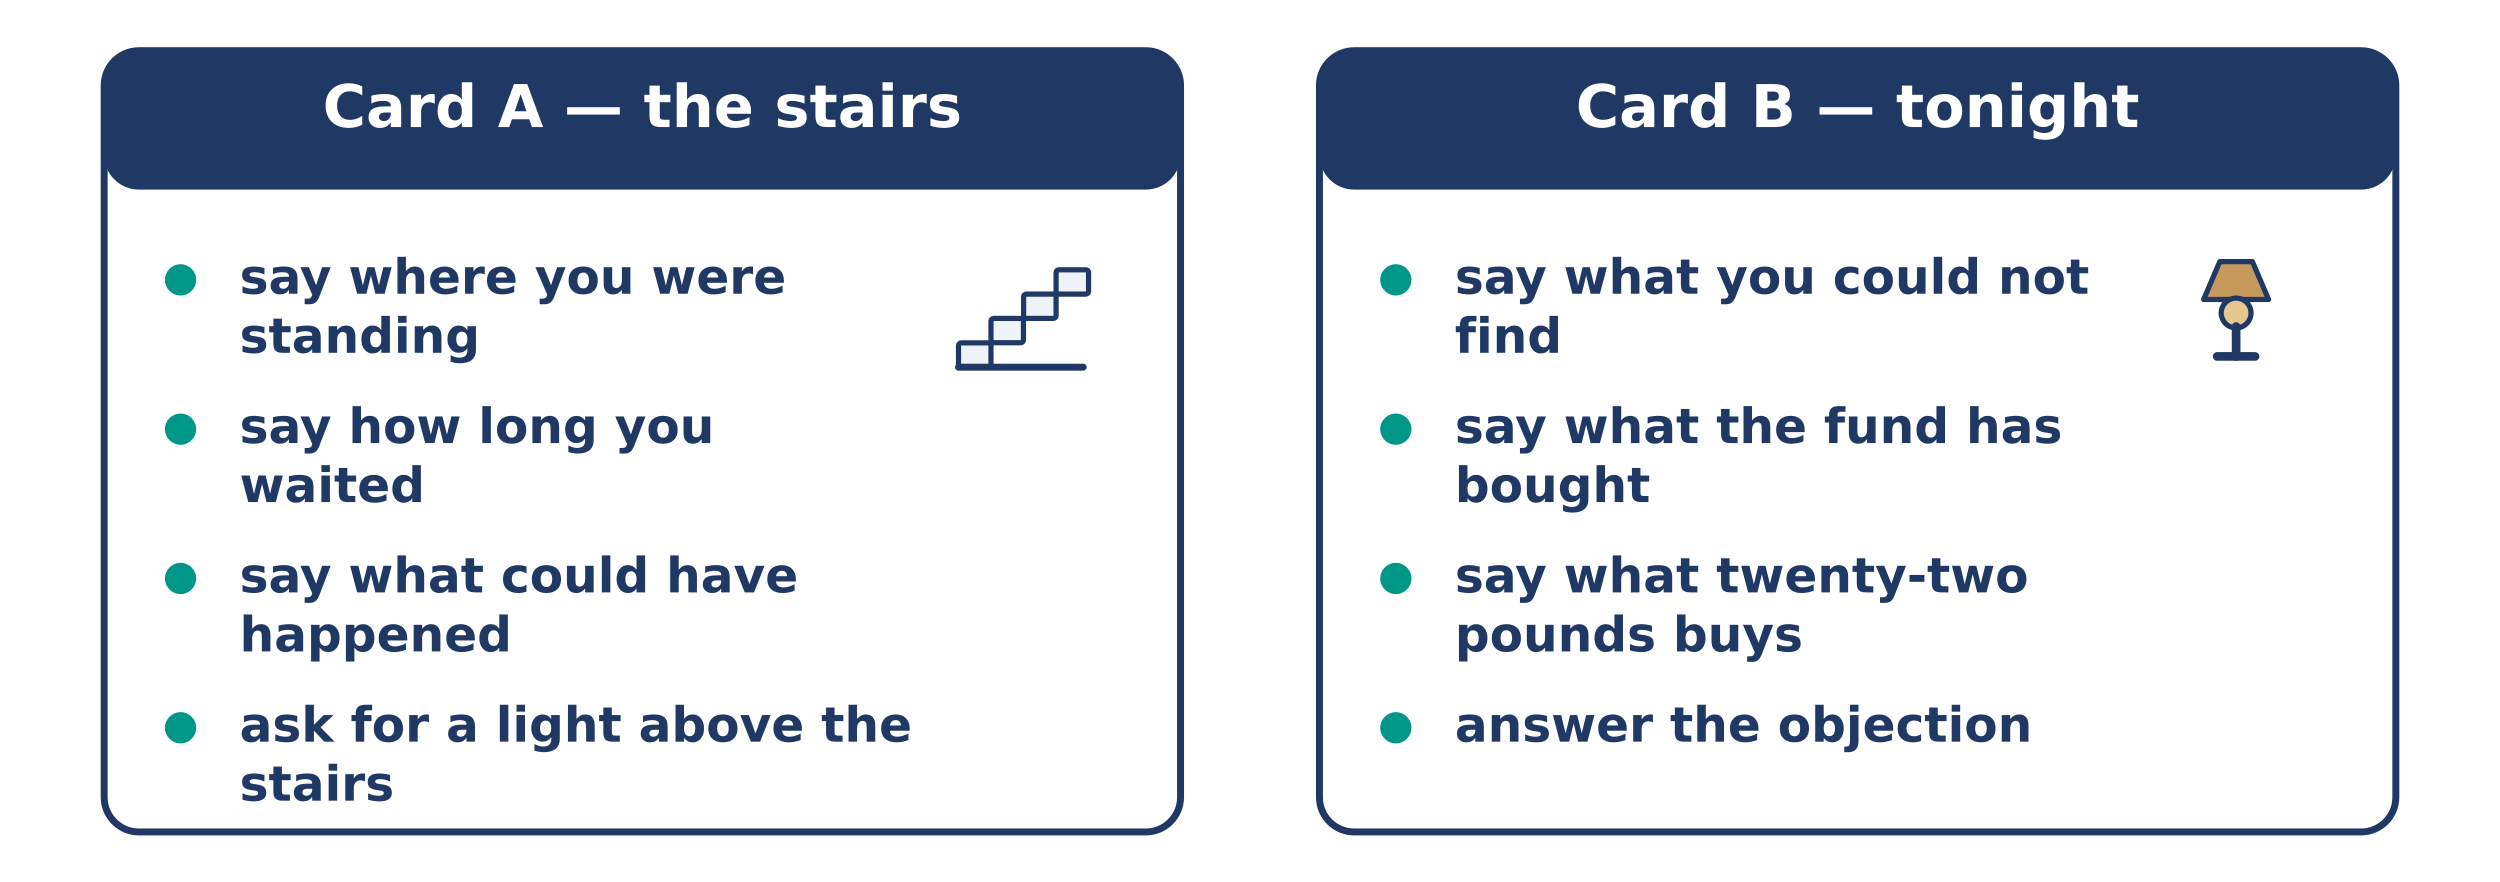
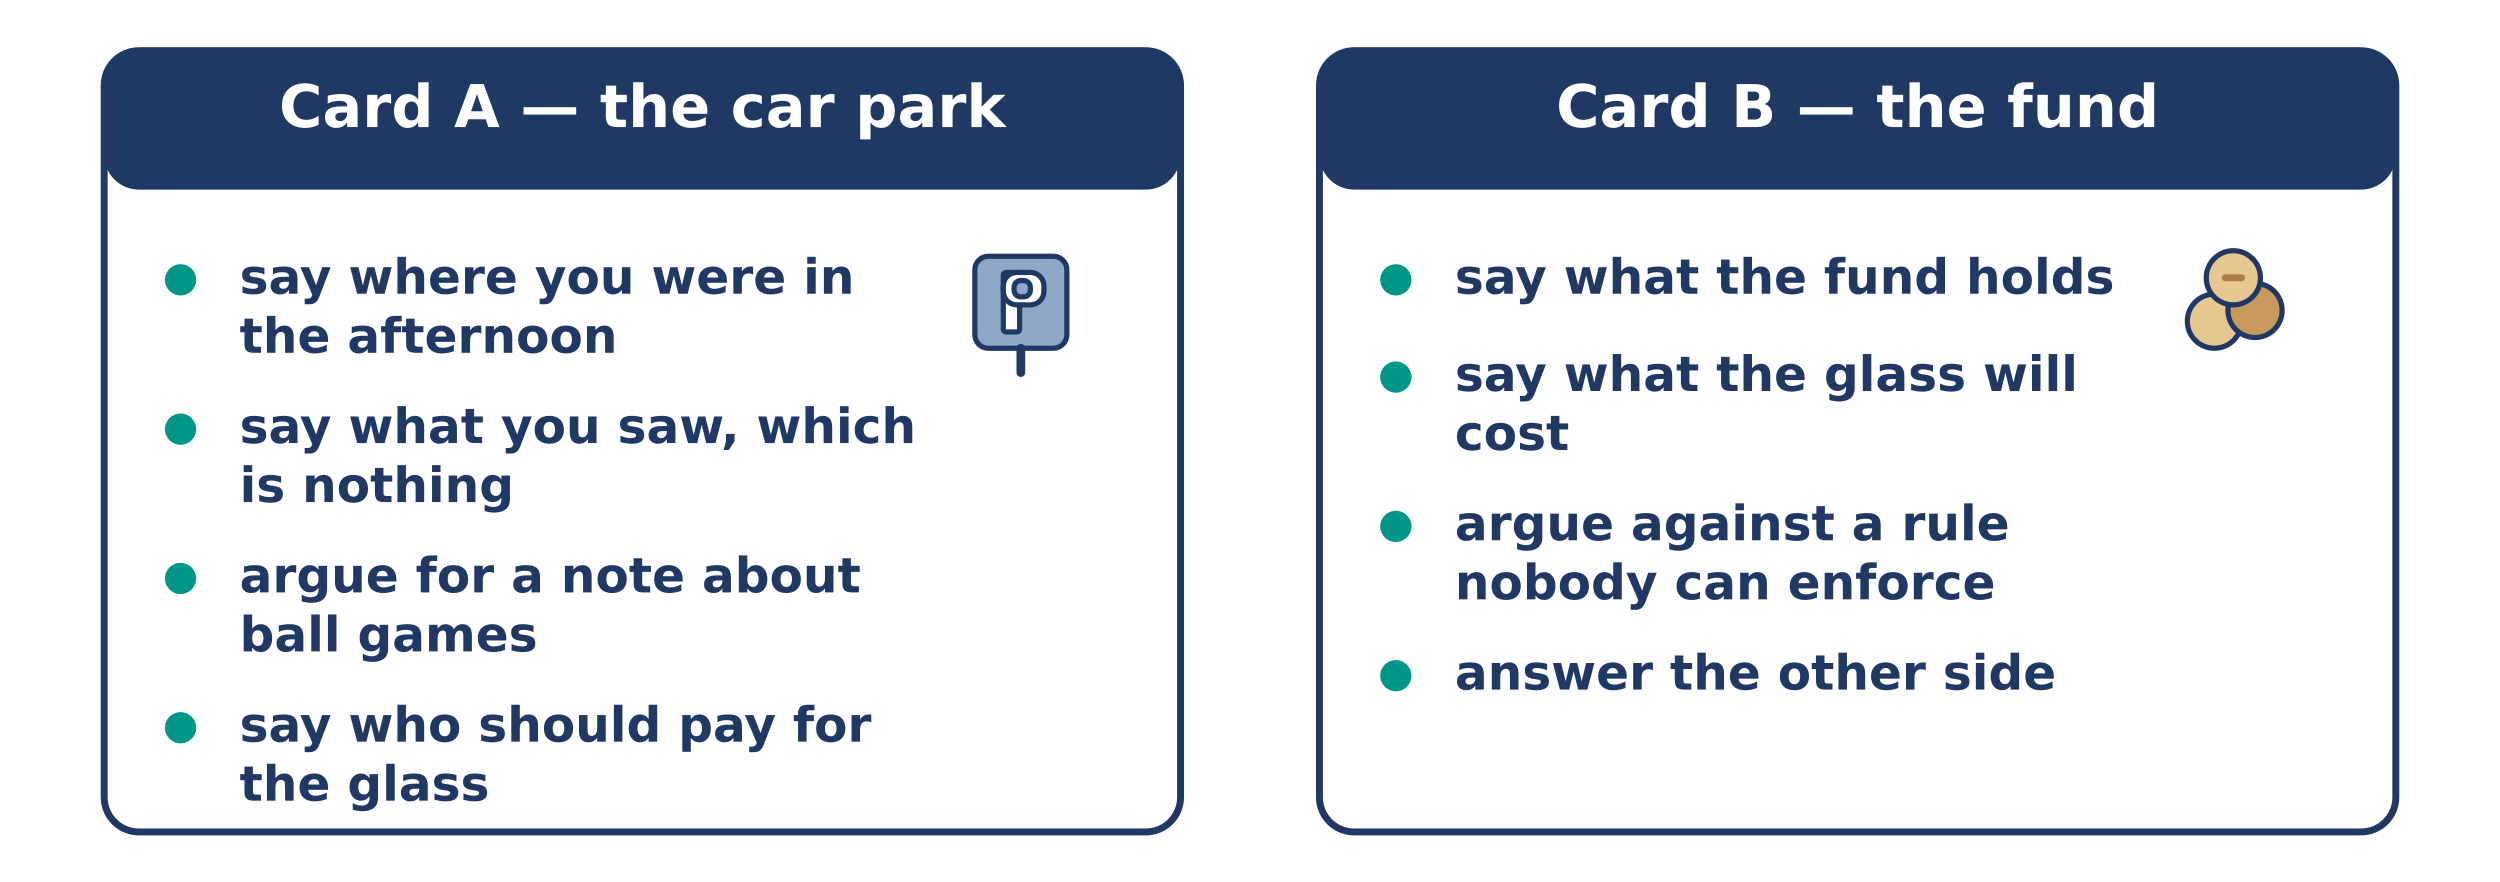
<svg xmlns="http://www.w3.org/2000/svg" width="1440" height="508" viewBox="0 0 1440 508">
  <rect width="1440" height="508" fill="#FFFFFF" />
  <rect x="60.0" y="29.2" width="620.0" height="450.0" rx="20" fill="#FFFFFF" stroke="#1F3864" stroke-width="4" />
  <rect x="60.0" y="29.2" width="620.0" height="80.0" rx="20" fill="#1F3864" stroke="none" stroke-width="0" />
-   <text x="370.0" y="73.2" font-family="DejaVu Sans" font-size="34" font-weight="bold" fill="#FFFFFF" text-anchor="middle">Card A — the stairs</text>
-   <rect x="552.1" y="197.5" width="18.7" height="14.0" rx="1.56" fill="#EEF3F9" stroke="#1F3864" stroke-width="3" />
-   <rect x="570.8" y="183.4" width="18.7" height="14.0" rx="1.56" fill="#EEF3F9" stroke="#1F3864" stroke-width="3" />
-   <rect x="589.6" y="169.4" width="18.7" height="14.0" rx="1.56" fill="#EEF3F9" stroke="#1F3864" stroke-width="3" />
-   <rect x="608.3" y="155.4" width="18.7" height="14.0" rx="1.56" fill="#EEF3F9" stroke="#1F3864" stroke-width="3" />
-   <line x1="552.1" y1="211.5" x2="623.9" y2="211.5" stroke="#1F3864" stroke-width="4" stroke-linecap="round" />
+   <text x="370.0" y="73.2" font-family="DejaVu Sans" font-size="34" font-weight="bold" fill="#FFFFFF" text-anchor="middle">Card A — the car park</text>
+   <rect x="561.5" y="147.6" width="53.0" height="53.0" rx="7.8" fill="#8FA8C8" stroke="#1F3864" stroke-width="3" />
+   <rect x="577.9" y="156.9" width="9.4" height="34.3" rx="1.56" fill="#FFFFFF" stroke="#1F3864" stroke-width="3" />
+   <rect x="577.9" y="156.9" width="23.4" height="18.7" rx="7.8" fill="#FFFFFF" stroke="#1F3864" stroke-width="3" />
+   <rect x="584.1" y="161.6" width="9.4" height="9.4" rx="3.9" fill="#8FA8C8" stroke="#1F3864" stroke-width="3" />
+   <line x1="588.0" y1="200.6" x2="588.0" y2="214.6" stroke="#1F3864" stroke-width="5" stroke-linecap="round" />
  <circle cx="104.0" cy="161.2" r="9.0" fill="#009688" stroke="#1F3864" stroke-width="0" />
-   <text x="138.0" y="169.2" font-family="DejaVu Sans" font-size="28" font-weight="bold" fill="#1F3864" text-anchor="start">say where you were</text>
-   <text x="138.0" y="203.2" font-family="DejaVu Sans" font-size="28" font-weight="bold" fill="#1F3864" text-anchor="start">standing</text>
+   <text x="138.0" y="169.2" font-family="DejaVu Sans" font-size="28" font-weight="bold" fill="#1F3864" text-anchor="start">say where you were in</text>
+   <text x="138.0" y="203.2" font-family="DejaVu Sans" font-size="28" font-weight="bold" fill="#1F3864" text-anchor="start">the afternoon</text>
  <circle cx="104.0" cy="247.2" r="9.0" fill="#009688" stroke="#1F3864" stroke-width="0" />
-   <text x="138.0" y="255.2" font-family="DejaVu Sans" font-size="28" font-weight="bold" fill="#1F3864" text-anchor="start">say how long you</text>
-   <text x="138.0" y="289.2" font-family="DejaVu Sans" font-size="28" font-weight="bold" fill="#1F3864" text-anchor="start">waited</text>
+   <text x="138.0" y="255.2" font-family="DejaVu Sans" font-size="28" font-weight="bold" fill="#1F3864" text-anchor="start">say what you saw, which</text>
+   <text x="138.0" y="289.2" font-family="DejaVu Sans" font-size="28" font-weight="bold" fill="#1F3864" text-anchor="start">is nothing</text>
  <circle cx="104.0" cy="333.2" r="9.0" fill="#009688" stroke="#1F3864" stroke-width="0" />
-   <text x="138.0" y="341.2" font-family="DejaVu Sans" font-size="28" font-weight="bold" fill="#1F3864" text-anchor="start">say what could have</text>
-   <text x="138.0" y="375.2" font-family="DejaVu Sans" font-size="28" font-weight="bold" fill="#1F3864" text-anchor="start">happened</text>
+   <text x="138.0" y="341.2" font-family="DejaVu Sans" font-size="28" font-weight="bold" fill="#1F3864" text-anchor="start">argue for a note about</text>
+   <text x="138.0" y="375.2" font-family="DejaVu Sans" font-size="28" font-weight="bold" fill="#1F3864" text-anchor="start">ball games</text>
  <circle cx="104.0" cy="419.2" r="9.0" fill="#009688" stroke="#1F3864" stroke-width="0" />
-   <text x="138.0" y="427.2" font-family="DejaVu Sans" font-size="28" font-weight="bold" fill="#1F3864" text-anchor="start">ask for a light above the</text>
-   <text x="138.0" y="461.2" font-family="DejaVu Sans" font-size="28" font-weight="bold" fill="#1F3864" text-anchor="start">stairs</text>
+   <text x="138.0" y="427.2" font-family="DejaVu Sans" font-size="28" font-weight="bold" fill="#1F3864" text-anchor="start">say who should pay for</text>
+   <text x="138.0" y="461.2" font-family="DejaVu Sans" font-size="28" font-weight="bold" fill="#1F3864" text-anchor="start">the glass</text>
  <rect x="760.0" y="29.2" width="620.0" height="450.0" rx="20" fill="#FFFFFF" stroke="#1F3864" stroke-width="4" />
  <rect x="760.0" y="29.2" width="620.0" height="80.0" rx="20" fill="#1F3864" stroke="none" stroke-width="0" />
-   <text x="1070.0" y="73.2" font-family="DejaVu Sans" font-size="34" font-weight="bold" fill="#FFFFFF" text-anchor="middle">Card B — tonight</text>
-   <path d="M 1269.3 172.5 L 1278.6 150.7 L 1297.4 150.7 L 1306.7 172.5 Z" fill="#C79A5C" stroke="#1F3864" stroke-width="3" stroke-linecap="round" stroke-linejoin="round" />
-   <circle cx="1288.0" cy="180.3" r="8.6" fill="#E6C78F" stroke="#1F3864" stroke-width="3" />
-   <line x1="1288.0" y1="188.1" x2="1288.0" y2="205.3" stroke="#1F3864" stroke-width="5" stroke-linecap="round" />
-   <line x1="1277.1" y1="205.3" x2="1298.9" y2="205.3" stroke="#1F3864" stroke-width="5" stroke-linecap="round" />
+   <text x="1070.0" y="73.2" font-family="DejaVu Sans" font-size="34" font-weight="bold" fill="#FFFFFF" text-anchor="middle">Card B — the fund</text>
+   <circle cx="1275.5" cy="185.0" r="15.6" fill="#E6C78F" stroke="#1F3864" stroke-width="3" />
+   <circle cx="1298.9" cy="178.8" r="15.6" fill="#C79A5C" stroke="#1F3864" stroke-width="3" />
+   <circle cx="1286.4" cy="160.0" r="15.6" fill="#E6C78F" stroke="#1F3864" stroke-width="3" />
+   <line x1="1281.8" y1="160.0" x2="1291.1" y2="160.0" stroke="#A97C43" stroke-width="4" stroke-linecap="round" />
  <circle cx="804.0" cy="161.2" r="9.0" fill="#009688" stroke="#1F3864" stroke-width="0" />
-   <text x="838.0" y="169.2" font-family="DejaVu Sans" font-size="28" font-weight="bold" fill="#1F3864" text-anchor="start">say what you could not</text>
-   <text x="838.0" y="203.2" font-family="DejaVu Sans" font-size="28" font-weight="bold" fill="#1F3864" text-anchor="start">find</text>
-   <circle cx="804.0" cy="247.2" r="9.0" fill="#009688" stroke="#1F3864" stroke-width="0" />
-   <text x="838.0" y="255.2" font-family="DejaVu Sans" font-size="28" font-weight="bold" fill="#1F3864" text-anchor="start">say what the fund has</text>
-   <text x="838.0" y="289.2" font-family="DejaVu Sans" font-size="28" font-weight="bold" fill="#1F3864" text-anchor="start">bought</text>
-   <circle cx="804.0" cy="333.2" r="9.0" fill="#009688" stroke="#1F3864" stroke-width="0" />
-   <text x="838.0" y="341.2" font-family="DejaVu Sans" font-size="28" font-weight="bold" fill="#1F3864" text-anchor="start">say what twenty-two</text>
-   <text x="838.0" y="375.2" font-family="DejaVu Sans" font-size="28" font-weight="bold" fill="#1F3864" text-anchor="start">pounds buys</text>
-   <circle cx="804.0" cy="419.2" r="9.0" fill="#009688" stroke="#1F3864" stroke-width="0" />
-   <text x="838.0" y="427.2" font-family="DejaVu Sans" font-size="28" font-weight="bold" fill="#1F3864" text-anchor="start">answer the objection</text>
+   <text x="838.0" y="169.2" font-family="DejaVu Sans" font-size="28" font-weight="bold" fill="#1F3864" text-anchor="start">say what the fund holds</text>
+   <circle cx="804.0" cy="217.2" r="9.0" fill="#009688" stroke="#1F3864" stroke-width="0" />
+   <text x="838.0" y="225.2" font-family="DejaVu Sans" font-size="28" font-weight="bold" fill="#1F3864" text-anchor="start">say what the glass will</text>
+   <text x="838.0" y="259.2" font-family="DejaVu Sans" font-size="28" font-weight="bold" fill="#1F3864" text-anchor="start">cost</text>
+   <circle cx="804.0" cy="303.2" r="9.0" fill="#009688" stroke="#1F3864" stroke-width="0" />
+   <text x="838.0" y="311.2" font-family="DejaVu Sans" font-size="28" font-weight="bold" fill="#1F3864" text-anchor="start">argue against a rule</text>
+   <text x="838.0" y="345.2" font-family="DejaVu Sans" font-size="28" font-weight="bold" fill="#1F3864" text-anchor="start">nobody can enforce</text>
+   <circle cx="804.0" cy="389.2" r="9.0" fill="#009688" stroke="#1F3864" stroke-width="0" />
+   <text x="838.0" y="397.2" font-family="DejaVu Sans" font-size="28" font-weight="bold" fill="#1F3864" text-anchor="start">answer the other side</text>
</svg>
